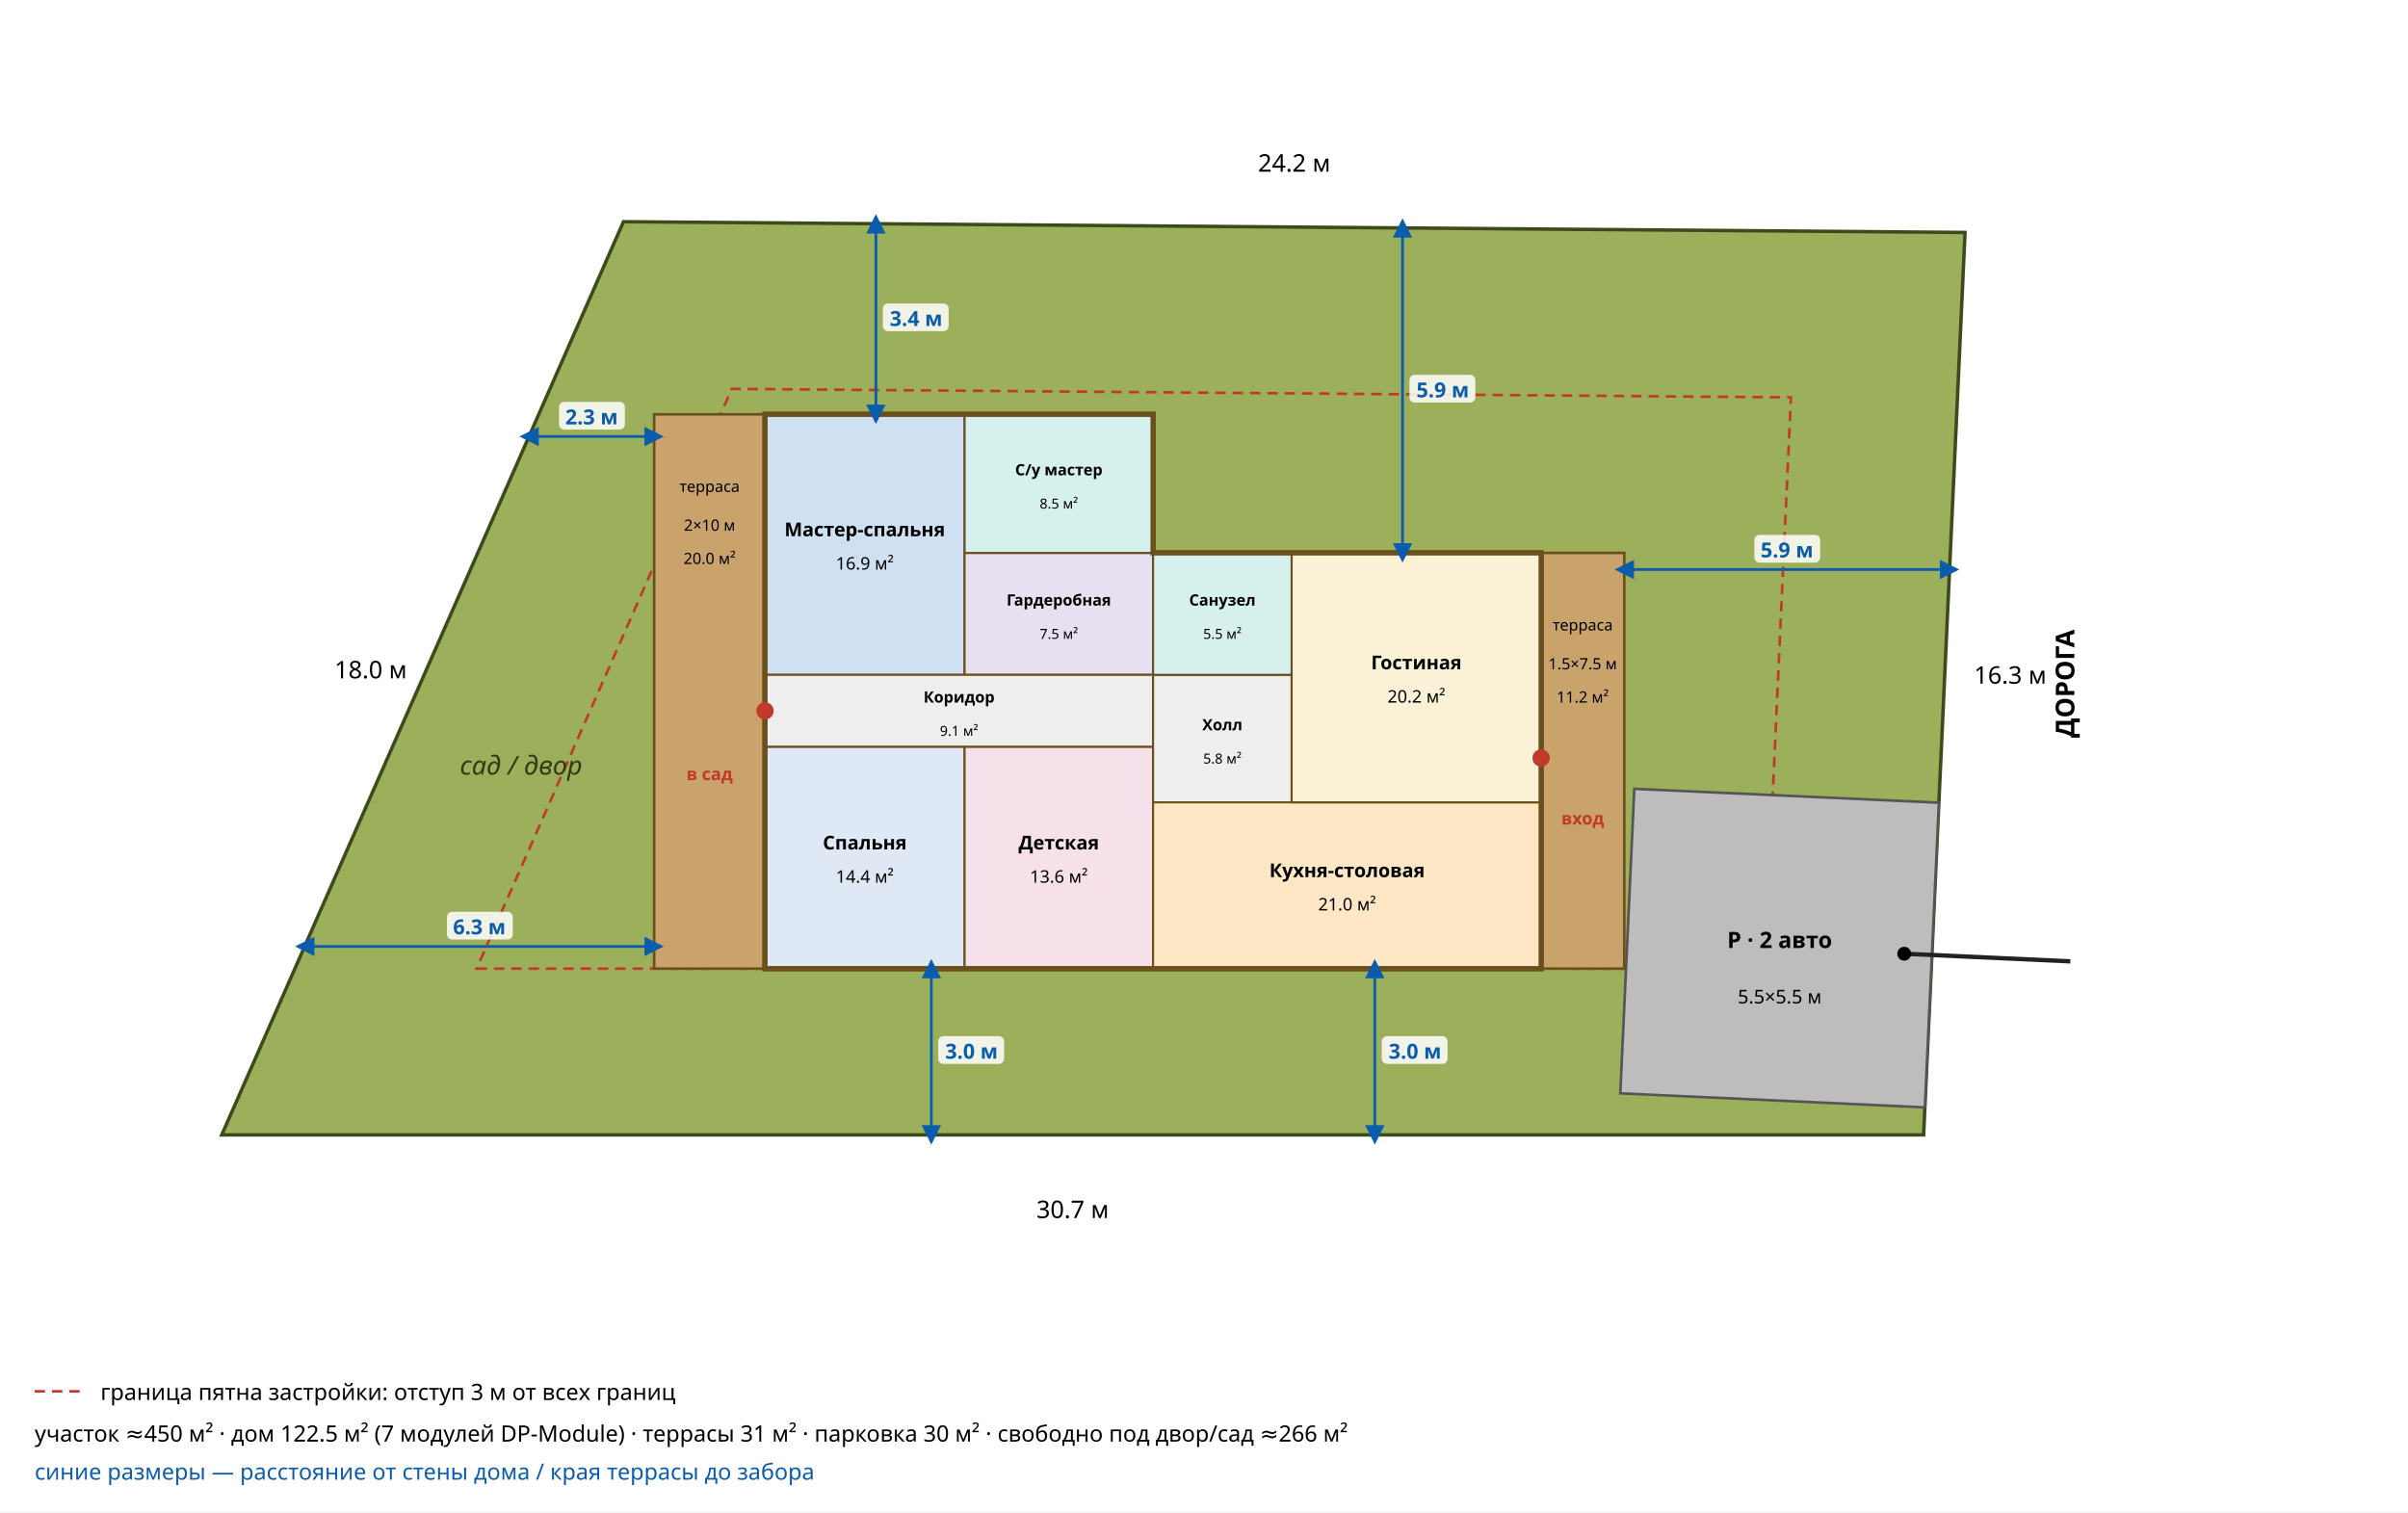
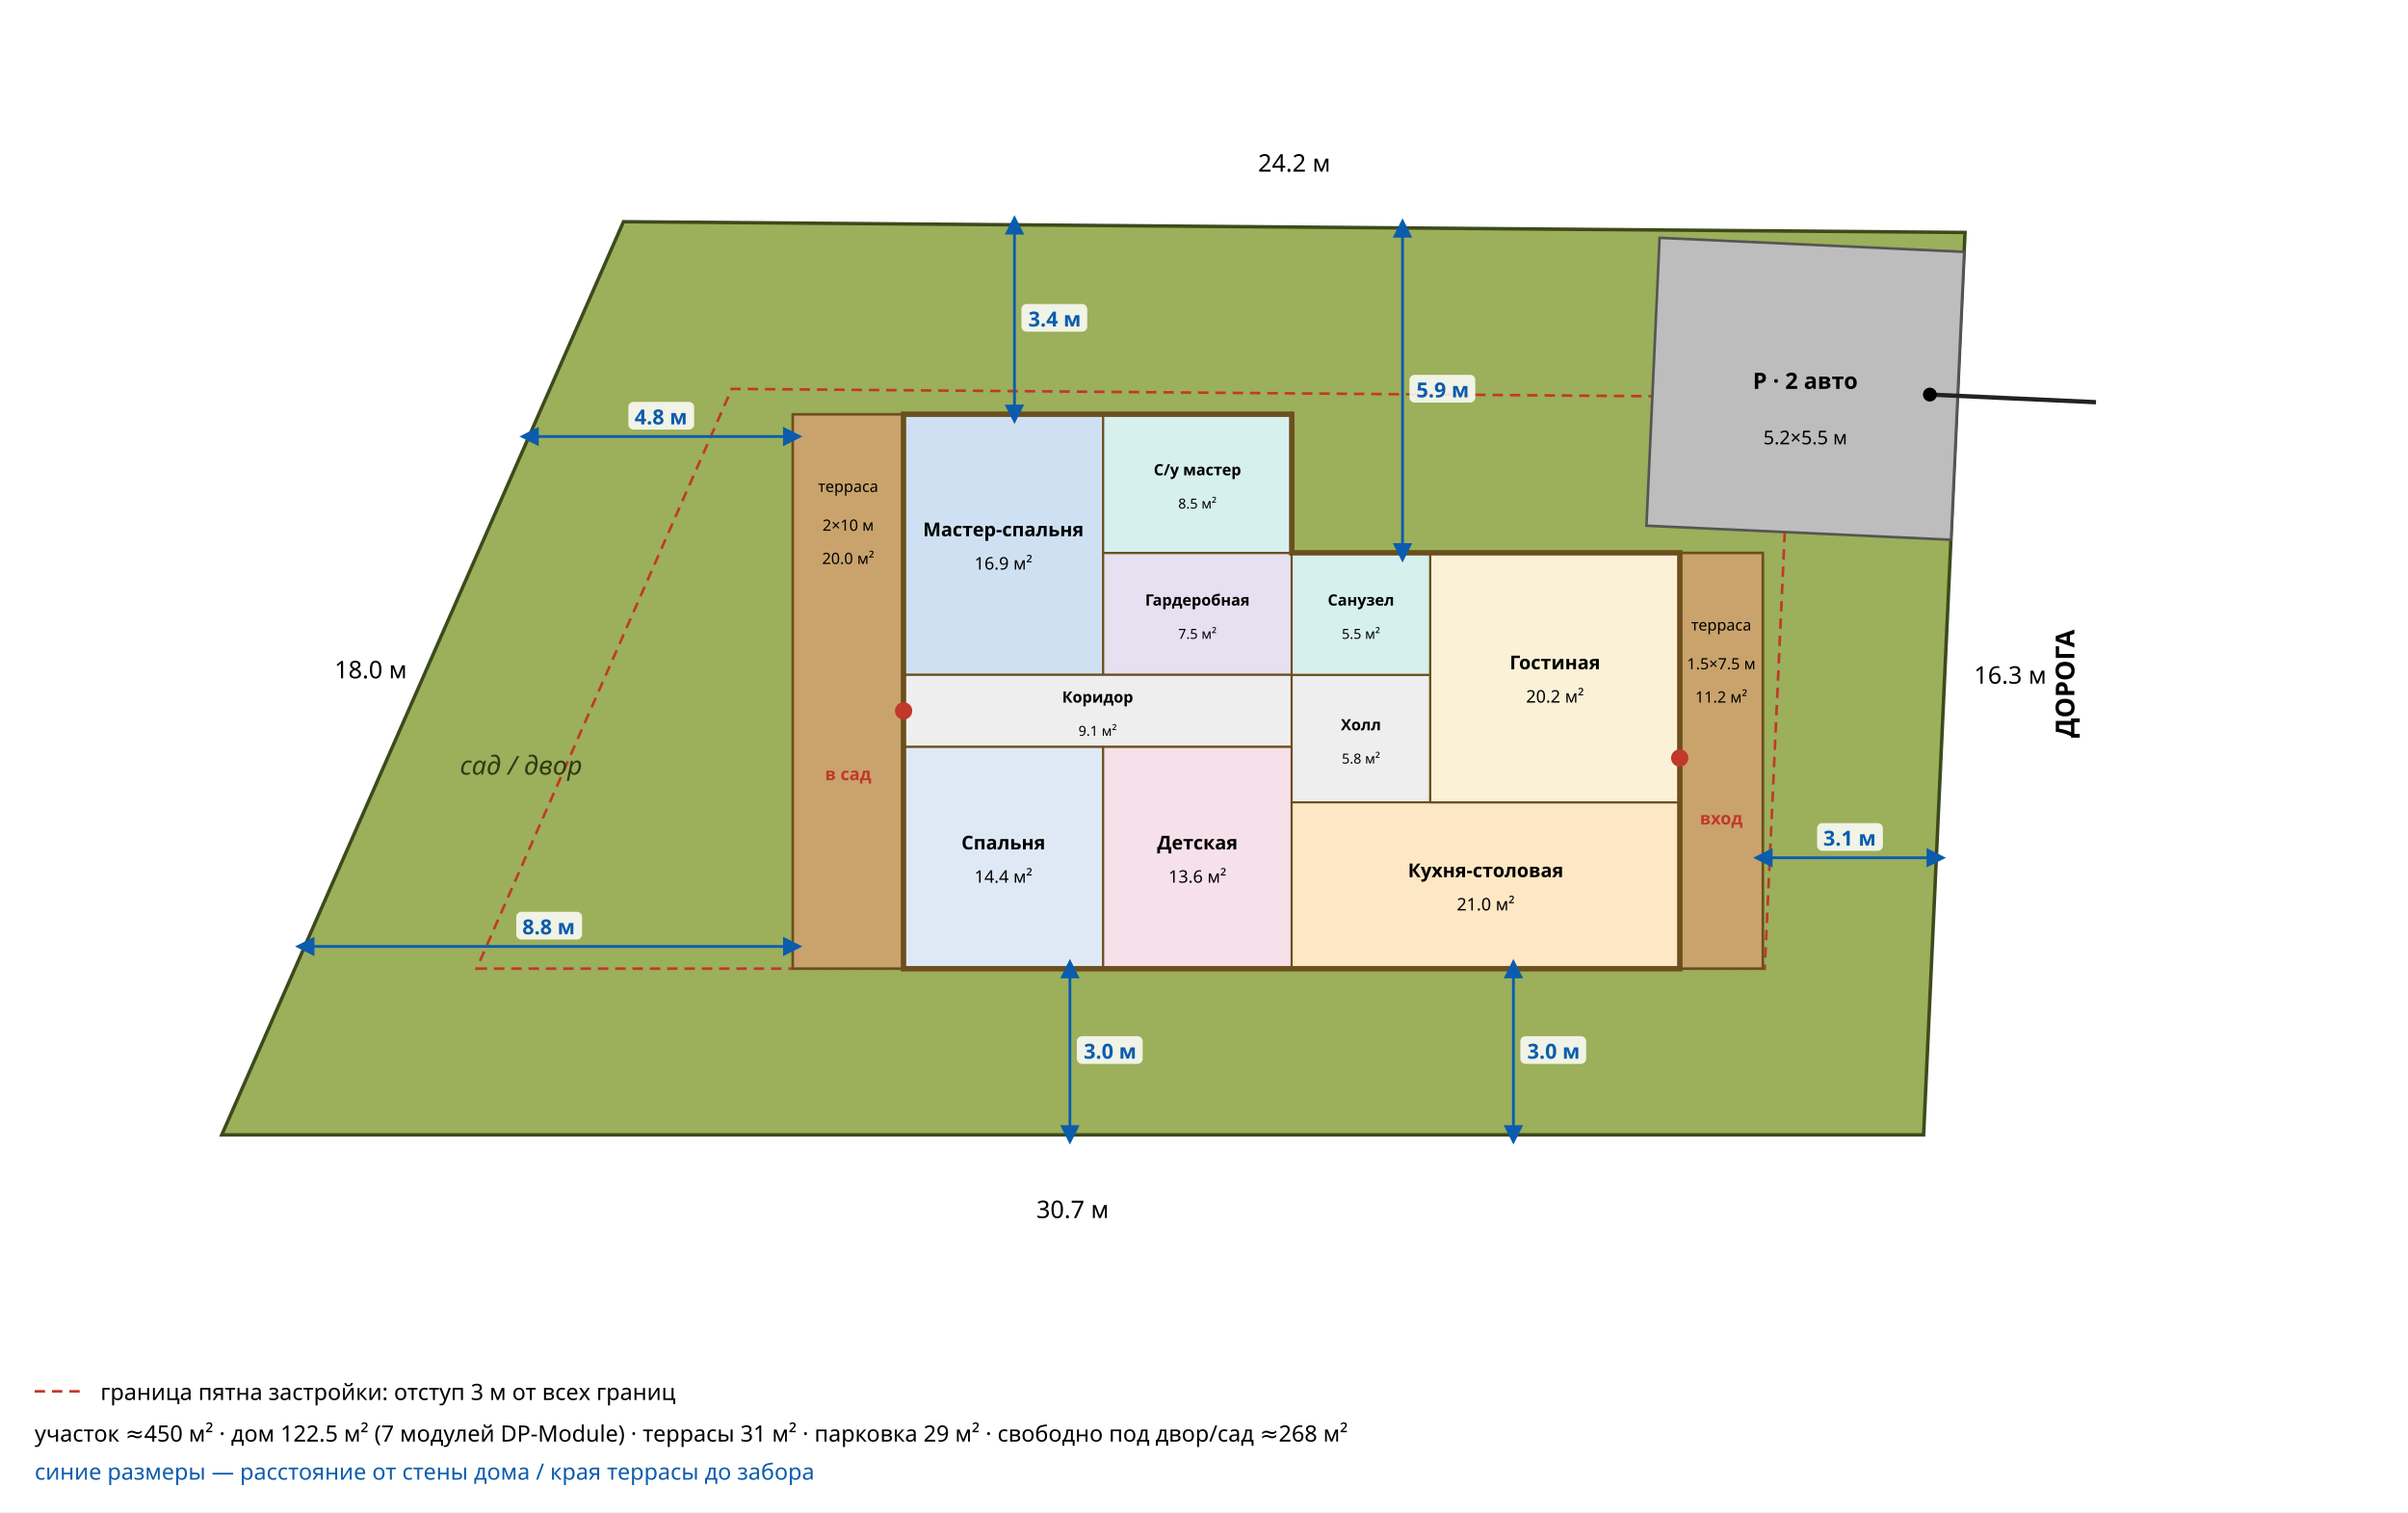
<svg xmlns="http://www.w3.org/2000/svg" width="1390" height="873" viewBox="0 0 1390 873">
  <rect width="100%" height="100%" fill="#fff" />
  <polygon points="128.0,655.2 1110.4,655.2 1134.3,134.2 359.9,128.0" fill="#9caf5a" stroke="#3d4a1c" stroke-width="2" />
  <polygon points="275.1,559.2 1018.7,559.2 1033.8,229.4 422.4,224.5" fill="none" stroke="#c0392b" stroke-width="1.5" stroke-dasharray="6 4" />
-   <polygon points="1111.1,639.3 1119.2,463.4 943.4,455.4 935.3,631.2" fill="#bdbdbd" stroke="#555" stroke-width="1.5" />
+   <polygon points="1126.2,311.6 1133.8,145.4 958.0,137.3 950.4,303.5" fill="#bdbdbd" stroke="#555" stroke-width="1.5" />
  <defs>
    <marker id="arr" viewBox="0 0 10 10" refX="5" refY="5" markerWidth="7" markerHeight="7" orient="auto-start-reverse">
      <path d="M0,0 L10,5 L0,10 z" fill="#0b5cad" />
    </marker>
  </defs>
-   <polygon points="889.6,559.2 937.6,559.2 937.6,319.2 889.6,319.2" fill="#c9a36b" stroke="#6b4f1d" stroke-width="1.5" />
-   <text x="913.6" y="364.0" font-size="9" text-anchor="middle" font-family="sans-serif">терраса</text>
-   <text x="913.6" y="386.4" font-size="9" text-anchor="middle" font-family="sans-serif">1.5×7.5 м</text>
-   <text x="913.6" y="405.6" font-size="9" text-anchor="middle" font-family="sans-serif">11.2 м²</text>
-   <polygon points="377.6,559.2 441.6,559.2 441.6,239.2 377.6,239.2" fill="#c9a36b" stroke="#6b4f1d" stroke-width="1.5" />
-   <text x="409.6" y="284.0" font-size="9" text-anchor="middle" font-family="sans-serif">терраса</text>
-   <text x="409.6" y="306.4" font-size="9" text-anchor="middle" font-family="sans-serif">2×10 м</text>
-   <text x="409.6" y="325.6" font-size="9" text-anchor="middle" font-family="sans-serif">20.0 м²</text>
-   <polygon points="441.6,559.2 889.6,559.2 889.6,319.2 665.6,319.2 665.6,239.2 441.6,239.2" fill="#f3e6c8" stroke="#6b4f1d" stroke-width="3" />
-   <polygon points="441.6,389.6 556.8,389.6 556.8,239.2 441.6,239.2" fill="#cfe0f3" stroke="#6b4f1d" stroke-width="1.2" />
-   <polygon points="556.8,389.6 665.6,389.6 665.6,319.2 556.8,319.2" fill="#e6e0f0" stroke="#6b4f1d" stroke-width="1.2" />
-   <polygon points="556.8,319.2 665.6,319.2 665.6,239.2 556.8,239.2" fill="#d6f0ee" stroke="#6b4f1d" stroke-width="1.2" />
-   <polygon points="441.6,431.2 665.6,431.2 665.6,389.6 441.6,389.6" fill="#eeeeee" stroke="#6b4f1d" stroke-width="1.2" />
-   <polygon points="441.6,559.2 556.8,559.2 556.8,431.2 441.6,431.2" fill="#dfe9f5" stroke="#6b4f1d" stroke-width="1.2" />
-   <polygon points="556.8,559.2 665.6,559.2 665.6,431.2 556.8,431.2" fill="#f6e0ea" stroke="#6b4f1d" stroke-width="1.2" />
-   <polygon points="665.6,463.2 745.6,463.2 745.6,389.6 665.6,389.6" fill="#eeeeee" stroke="#6b4f1d" stroke-width="1.2" />
-   <polygon points="665.6,389.6 745.6,389.6 745.6,319.2 665.6,319.2" fill="#d6f0ee" stroke="#6b4f1d" stroke-width="1.2" />
-   <polygon points="665.6,559.2 889.6,559.2 889.6,463.2 665.6,463.2" fill="#fde7c4" stroke="#6b4f1d" stroke-width="1.2" />
-   <polygon points="745.6,463.2 889.6,463.2 889.6,319.2 745.6,319.2" fill="#fbf1d6" stroke="#6b4f1d" stroke-width="1.2" />
-   <polygon points="441.6,559.2 889.6,559.2 889.6,319.2 665.6,319.2 665.6,239.2 441.6,239.2" fill="none" stroke="#6b4f1d" stroke-width="3" />
-   <text x="499.2" y="309.6" font-size="11" text-anchor="middle" font-family="sans-serif" font-weight="bold">Мастер-спальня</text>
-   <text x="499.2" y="328.8" font-size="10" text-anchor="middle" font-family="sans-serif">16.9 м²</text>
-   <text x="611.2" y="349.6" font-size="9" text-anchor="middle" font-family="sans-serif" font-weight="bold">Гардеробная</text>
-   <text x="611.2" y="368.8" font-size="8" text-anchor="middle" font-family="sans-serif">7.5 м²</text>
-   <text x="611.2" y="274.4" font-size="9" text-anchor="middle" font-family="sans-serif" font-weight="bold">С/у мастер</text>
-   <text x="611.2" y="293.6" font-size="8" text-anchor="middle" font-family="sans-serif">8.5 м²</text>
-   <text x="553.6" y="405.6" font-size="9" text-anchor="middle" font-family="sans-serif" font-weight="bold">Коридор</text>
-   <text x="553.6" y="424.8" font-size="8" text-anchor="middle" font-family="sans-serif">9.1 м²</text>
-   <text x="499.2" y="490.4" font-size="11" text-anchor="middle" font-family="sans-serif" font-weight="bold">Спальня</text>
-   <text x="499.2" y="509.6" font-size="10" text-anchor="middle" font-family="sans-serif">14.4 м²</text>
-   <text x="611.2" y="490.4" font-size="11" text-anchor="middle" font-family="sans-serif" font-weight="bold">Детская</text>
-   <text x="611.2" y="509.6" font-size="10" text-anchor="middle" font-family="sans-serif">13.6 м²</text>
-   <text x="705.6" y="421.6" font-size="9" text-anchor="middle" font-family="sans-serif" font-weight="bold">Холл</text>
-   <text x="705.6" y="440.8" font-size="8" text-anchor="middle" font-family="sans-serif">5.8 м²</text>
-   <text x="705.6" y="349.6" font-size="9" text-anchor="middle" font-family="sans-serif" font-weight="bold">Санузел</text>
-   <text x="705.6" y="368.8" font-size="8" text-anchor="middle" font-family="sans-serif">5.5 м²</text>
-   <text x="777.6" y="506.4" font-size="11" text-anchor="middle" font-family="sans-serif" font-weight="bold">Кухня-столовая</text>
-   <text x="777.6" y="525.6" font-size="10" text-anchor="middle" font-family="sans-serif">21.0 м²</text>
-   <text x="817.6" y="386.4" font-size="11" text-anchor="middle" font-family="sans-serif" font-weight="bold">Гостиная</text>
-   <text x="817.6" y="405.6" font-size="10" text-anchor="middle" font-family="sans-serif">20.2 м²</text>
-   <circle cx="889.6" cy="437.6" r="5" fill="#c0392b" />
-   <text x="913.6" y="476.0" font-size="10" text-anchor="middle" font-family="sans-serif" fill="#c0392b" font-weight="bold">вход</text>
-   <circle cx="441.6" cy="410.4" r="5" fill="#c0392b" />
-   <text x="409.6" y="450.4" font-size="10" text-anchor="middle" font-family="sans-serif" fill="#c0392b" font-weight="bold">в сад</text>
-   <line x1="377.6" y1="546.4" x2="175.9" y2="546.4" stroke="#0b5cad" stroke-width="1.6" marker-start="url(#arr)" marker-end="url(#arr)" />
-   <rect x="258.0" y="526.4" width="38" height="16" rx="3" fill="#fff" opacity="0.85" />
-   <text x="276.7" y="539.4" font-size="12" font-weight="bold" fill="#0b5cad" text-anchor="middle" font-family="sans-serif">6.3 м</text>
-   <line x1="377.6" y1="252.0" x2="305.4" y2="252.0" stroke="#0b5cad" stroke-width="1.6" marker-start="url(#arr)" marker-end="url(#arr)" />
-   <rect x="322.7" y="232.0" width="38" height="16" rx="3" fill="#fff" opacity="0.85" />
-   <text x="341.5" y="245.0" font-size="12" font-weight="bold" fill="#0b5cad" text-anchor="middle" font-family="sans-serif">2.3 м</text>
-   <line x1="537.6" y1="559.2" x2="537.6" y2="655.2" stroke="#0b5cad" stroke-width="1.6" marker-start="url(#arr)" marker-end="url(#arr)" />
-   <rect x="541.6" y="598.2" width="38" height="16" rx="3" fill="#fff" opacity="0.85" />
-   <text x="545.6" y="611.2" font-size="12" font-weight="bold" fill="#0b5cad" font-family="sans-serif">3.0 м</text>
-   <line x1="793.6" y1="559.2" x2="793.6" y2="655.2" stroke="#0b5cad" stroke-width="1.6" marker-start="url(#arr)" marker-end="url(#arr)" />
-   <rect x="797.6" y="598.2" width="38" height="16" rx="3" fill="#fff" opacity="0.85" />
-   <text x="801.6" y="611.2" font-size="12" font-weight="bold" fill="#0b5cad" font-family="sans-serif">3.0 м</text>
-   <line x1="505.6" y1="239.2" x2="505.6" y2="129.2" stroke="#0b5cad" stroke-width="1.6" marker-start="url(#arr)" marker-end="url(#arr)" />
-   <rect x="509.6" y="175.2" width="38" height="16" rx="3" fill="#fff" opacity="0.85" />
-   <text x="513.6" y="188.2" font-size="12" font-weight="bold" fill="#0b5cad" font-family="sans-serif">3.4 м</text>
+   <polygon points="969.6,559.2 1017.6,559.2 1017.6,319.2 969.6,319.2" fill="#c9a36b" stroke="#6b4f1d" stroke-width="1.5" />
+   <text x="993.6" y="364.0" font-size="9" text-anchor="middle" font-family="sans-serif">терраса</text>
+   <text x="993.6" y="386.4" font-size="9" text-anchor="middle" font-family="sans-serif">1.5×7.5 м</text>
+   <text x="993.6" y="405.6" font-size="9" text-anchor="middle" font-family="sans-serif">11.2 м²</text>
+   <polygon points="457.6,559.2 521.6,559.2 521.6,239.2 457.6,239.2" fill="#c9a36b" stroke="#6b4f1d" stroke-width="1.5" />
+   <text x="489.6" y="284.0" font-size="9" text-anchor="middle" font-family="sans-serif">терраса</text>
+   <text x="489.6" y="306.4" font-size="9" text-anchor="middle" font-family="sans-serif">2×10 м</text>
+   <text x="489.6" y="325.6" font-size="9" text-anchor="middle" font-family="sans-serif">20.0 м²</text>
+   <polygon points="521.6,559.2 969.6,559.2 969.6,319.2 745.6,319.2 745.6,239.2 521.6,239.2" fill="#f3e6c8" stroke="#6b4f1d" stroke-width="3" />
+   <polygon points="521.6,389.6 636.8,389.6 636.8,239.2 521.6,239.2" fill="#cfe0f3" stroke="#6b4f1d" stroke-width="1.2" />
+   <polygon points="636.8,389.6 745.6,389.6 745.6,319.2 636.8,319.2" fill="#e6e0f0" stroke="#6b4f1d" stroke-width="1.2" />
+   <polygon points="636.8,319.2 745.6,319.2 745.6,239.2 636.8,239.2" fill="#d6f0ee" stroke="#6b4f1d" stroke-width="1.2" />
+   <polygon points="521.6,431.2 745.6,431.2 745.6,389.6 521.6,389.6" fill="#eeeeee" stroke="#6b4f1d" stroke-width="1.2" />
+   <polygon points="521.6,559.2 636.8,559.2 636.8,431.2 521.6,431.2" fill="#dfe9f5" stroke="#6b4f1d" stroke-width="1.2" />
+   <polygon points="636.8,559.2 745.6,559.2 745.6,431.2 636.8,431.2" fill="#f6e0ea" stroke="#6b4f1d" stroke-width="1.2" />
+   <polygon points="745.6,463.2 825.6,463.2 825.6,389.6 745.6,389.6" fill="#eeeeee" stroke="#6b4f1d" stroke-width="1.2" />
+   <polygon points="745.6,389.6 825.6,389.6 825.6,319.2 745.6,319.2" fill="#d6f0ee" stroke="#6b4f1d" stroke-width="1.2" />
+   <polygon points="745.6,559.2 969.6,559.2 969.6,463.2 745.6,463.2" fill="#fde7c4" stroke="#6b4f1d" stroke-width="1.2" />
+   <polygon points="825.6,463.2 969.6,463.2 969.6,319.2 825.6,319.2" fill="#fbf1d6" stroke="#6b4f1d" stroke-width="1.2" />
+   <polygon points="521.6,559.2 969.6,559.2 969.6,319.2 745.6,319.2 745.6,239.2 521.6,239.2" fill="none" stroke="#6b4f1d" stroke-width="3" />
+   <text x="579.2" y="309.6" font-size="11" text-anchor="middle" font-family="sans-serif" font-weight="bold">Мастер-спальня</text>
+   <text x="579.2" y="328.8" font-size="10" text-anchor="middle" font-family="sans-serif">16.9 м²</text>
+   <text x="691.2" y="349.6" font-size="9" text-anchor="middle" font-family="sans-serif" font-weight="bold">Гардеробная</text>
+   <text x="691.2" y="368.8" font-size="8" text-anchor="middle" font-family="sans-serif">7.5 м²</text>
+   <text x="691.2" y="274.4" font-size="9" text-anchor="middle" font-family="sans-serif" font-weight="bold">С/у мастер</text>
+   <text x="691.2" y="293.6" font-size="8" text-anchor="middle" font-family="sans-serif">8.5 м²</text>
+   <text x="633.6" y="405.6" font-size="9" text-anchor="middle" font-family="sans-serif" font-weight="bold">Коридор</text>
+   <text x="633.6" y="424.8" font-size="8" text-anchor="middle" font-family="sans-serif">9.1 м²</text>
+   <text x="579.2" y="490.4" font-size="11" text-anchor="middle" font-family="sans-serif" font-weight="bold">Спальня</text>
+   <text x="579.2" y="509.6" font-size="10" text-anchor="middle" font-family="sans-serif">14.4 м²</text>
+   <text x="691.2" y="490.4" font-size="11" text-anchor="middle" font-family="sans-serif" font-weight="bold">Детская</text>
+   <text x="691.2" y="509.6" font-size="10" text-anchor="middle" font-family="sans-serif">13.6 м²</text>
+   <text x="785.6" y="421.6" font-size="9" text-anchor="middle" font-family="sans-serif" font-weight="bold">Холл</text>
+   <text x="785.6" y="440.8" font-size="8" text-anchor="middle" font-family="sans-serif">5.8 м²</text>
+   <text x="785.6" y="349.6" font-size="9" text-anchor="middle" font-family="sans-serif" font-weight="bold">Санузел</text>
+   <text x="785.6" y="368.8" font-size="8" text-anchor="middle" font-family="sans-serif">5.5 м²</text>
+   <text x="857.6" y="506.4" font-size="11" text-anchor="middle" font-family="sans-serif" font-weight="bold">Кухня-столовая</text>
+   <text x="857.6" y="525.6" font-size="10" text-anchor="middle" font-family="sans-serif">21.0 м²</text>
+   <text x="897.6" y="386.4" font-size="11" text-anchor="middle" font-family="sans-serif" font-weight="bold">Гостиная</text>
+   <text x="897.6" y="405.6" font-size="10" text-anchor="middle" font-family="sans-serif">20.2 м²</text>
+   <circle cx="969.6" cy="437.6" r="5" fill="#c0392b" />
+   <text x="993.6" y="476.0" font-size="10" text-anchor="middle" font-family="sans-serif" fill="#c0392b" font-weight="bold">вход</text>
+   <circle cx="521.6" cy="410.4" r="5" fill="#c0392b" />
+   <text x="489.6" y="450.4" font-size="10" text-anchor="middle" font-family="sans-serif" fill="#c0392b" font-weight="bold">в сад</text>
+   <line x1="457.6" y1="546.4" x2="175.9" y2="546.4" stroke="#0b5cad" stroke-width="1.6" marker-start="url(#arr)" marker-end="url(#arr)" />
+   <rect x="298.0" y="526.4" width="38" height="16" rx="3" fill="#fff" opacity="0.85" />
+   <text x="316.7" y="539.4" font-size="12" font-weight="bold" fill="#0b5cad" text-anchor="middle" font-family="sans-serif">8.8 м</text>
+   <line x1="457.6" y1="252.0" x2="305.4" y2="252.0" stroke="#0b5cad" stroke-width="1.6" marker-start="url(#arr)" marker-end="url(#arr)" />
+   <rect x="362.7" y="232.0" width="38" height="16" rx="3" fill="#fff" opacity="0.85" />
+   <text x="381.5" y="245.0" font-size="12" font-weight="bold" fill="#0b5cad" text-anchor="middle" font-family="sans-serif">4.8 м</text>
+   <line x1="617.6" y1="559.2" x2="617.6" y2="655.2" stroke="#0b5cad" stroke-width="1.6" marker-start="url(#arr)" marker-end="url(#arr)" />
+   <rect x="621.6" y="598.2" width="38" height="16" rx="3" fill="#fff" opacity="0.85" />
+   <text x="625.6" y="611.2" font-size="12" font-weight="bold" fill="#0b5cad" font-family="sans-serif">3.0 м</text>
+   <line x1="873.6" y1="559.2" x2="873.6" y2="655.2" stroke="#0b5cad" stroke-width="1.6" marker-start="url(#arr)" marker-end="url(#arr)" />
+   <rect x="877.6" y="598.2" width="38" height="16" rx="3" fill="#fff" opacity="0.85" />
+   <text x="881.6" y="611.2" font-size="12" font-weight="bold" fill="#0b5cad" font-family="sans-serif">3.0 м</text>
+   <line x1="585.6" y1="239.2" x2="585.6" y2="129.8" stroke="#0b5cad" stroke-width="1.6" marker-start="url(#arr)" marker-end="url(#arr)" />
+   <rect x="589.6" y="175.5" width="38" height="16" rx="3" fill="#fff" opacity="0.85" />
+   <text x="593.6" y="188.5" font-size="12" font-weight="bold" fill="#0b5cad" font-family="sans-serif">3.4 м</text>
+   <line x1="1017.6" y1="495.2" x2="1117.7" y2="495.2" stroke="#0b5cad" stroke-width="1.6" marker-start="url(#arr)" marker-end="url(#arr)" />
+   <rect x="1048.9" y="475.2" width="38" height="16" rx="3" fill="#fff" opacity="0.85" />
+   <text x="1067.7" y="488.2" font-size="12" font-weight="bold" fill="#0b5cad" text-anchor="middle" font-family="sans-serif">3.1 м</text>
  <line x1="809.6" y1="319.2" x2="809.6" y2="131.6" stroke="#0b5cad" stroke-width="1.6" marker-start="url(#arr)" marker-end="url(#arr)" />
  <rect x="813.6" y="216.4" width="38" height="16" rx="3" fill="#fff" opacity="0.85" />
  <text x="817.6" y="229.4" font-size="12" font-weight="bold" fill="#0b5cad" font-family="sans-serif">5.9 м</text>
-   <line x1="937.6" y1="328.8" x2="1125.4" y2="328.8" stroke="#0b5cad" stroke-width="1.6" marker-start="url(#arr)" marker-end="url(#arr)" />
-   <rect x="1012.7" y="308.8" width="38" height="16" rx="3" fill="#fff" opacity="0.85" />
-   <text x="1031.5" y="321.8" font-size="12" font-weight="bold" fill="#0b5cad" text-anchor="middle" font-family="sans-serif">5.9 м</text>
-   <text x="1027.3" y="547.3" font-size="13" text-anchor="middle" font-family="sans-serif" font-weight="bold">P · 2 авто</text>
-   <text x="1027.3" y="579.3" font-size="11" text-anchor="middle" font-family="sans-serif">5.5×5.5 м</text>
+   <text x="1042.1" y="224.5" font-size="13" text-anchor="middle" font-family="sans-serif" font-weight="bold">P · 2 авто</text>
+   <text x="1042.1" y="256.5" font-size="11" text-anchor="middle" font-family="sans-serif">5.2×5.5 м</text>
  <text x="619.2" y="703.2" font-size="14" text-anchor="middle" font-family="sans-serif">30.7 м</text>
  <text x="747.1" y="99.1" font-size="14" text-anchor="middle" font-family="sans-serif">24.2 м</text>
  <text x="214.0" y="391.6" font-size="14" text-anchor="middle" font-family="sans-serif">18.0 м</text>
  <text x="1160.4" y="394.7" font-size="14" text-anchor="middle" font-family="sans-serif">16.3 м</text>
  <text x="1197.4" y="394.7" font-size="15" font-weight="bold" text-anchor="middle" font-family="sans-serif" transform="rotate(-90 1197.4 394.7)">ДОРОГА</text>
-   <line x1="1195.1" y1="555.0" x2="1099.2" y2="550.6" stroke="#222" stroke-width="2.5" />
-   <circle cx="1099.2" cy="550.6" r="4" />
+   <line x1="1209.9" y1="232.2" x2="1114.0" y2="227.8" stroke="#222" stroke-width="2.5" />
+   <circle cx="1114.0" cy="227.8" r="4" />
  <text x="300.8" y="447.2" font-size="15" text-anchor="middle" font-family="sans-serif" fill="#2f3b12" font-style="italic">сад / двор</text>
  <rect x="20" y="796.24" width="28" height="0" stroke="#c0392b" stroke-dasharray="6 4" stroke-width="1.5" />
  <line x1="20" y1="803.24" x2="50" y2="803.24" stroke="#c0392b" stroke-dasharray="6 4" stroke-width="1.5" />
  <text x="58" y="808.24" font-size="13" font-family="sans-serif">граница пятна застройки: отступ 3 м от всех границ</text>
-   <text x="20" y="832.24" font-size="13" font-family="sans-serif">участок ≈450 м² · дом 122.5 м² (7 модулей DP-Module) · террасы 31 м² · парковка 30 м² · свободно под двор/сад ≈266 м²</text>
+   <text x="20" y="832.24" font-size="13" font-family="sans-serif">участок ≈450 м² · дом 122.5 м² (7 модулей DP-Module) · террасы 31 м² · парковка 29 м² · свободно под двор/сад ≈268 м²</text>
  <text x="20" y="854.24" font-size="13" fill="#0b5cad" font-family="sans-serif">синие размеры — расстояние от стены дома / края террасы до забора</text>
</svg>
